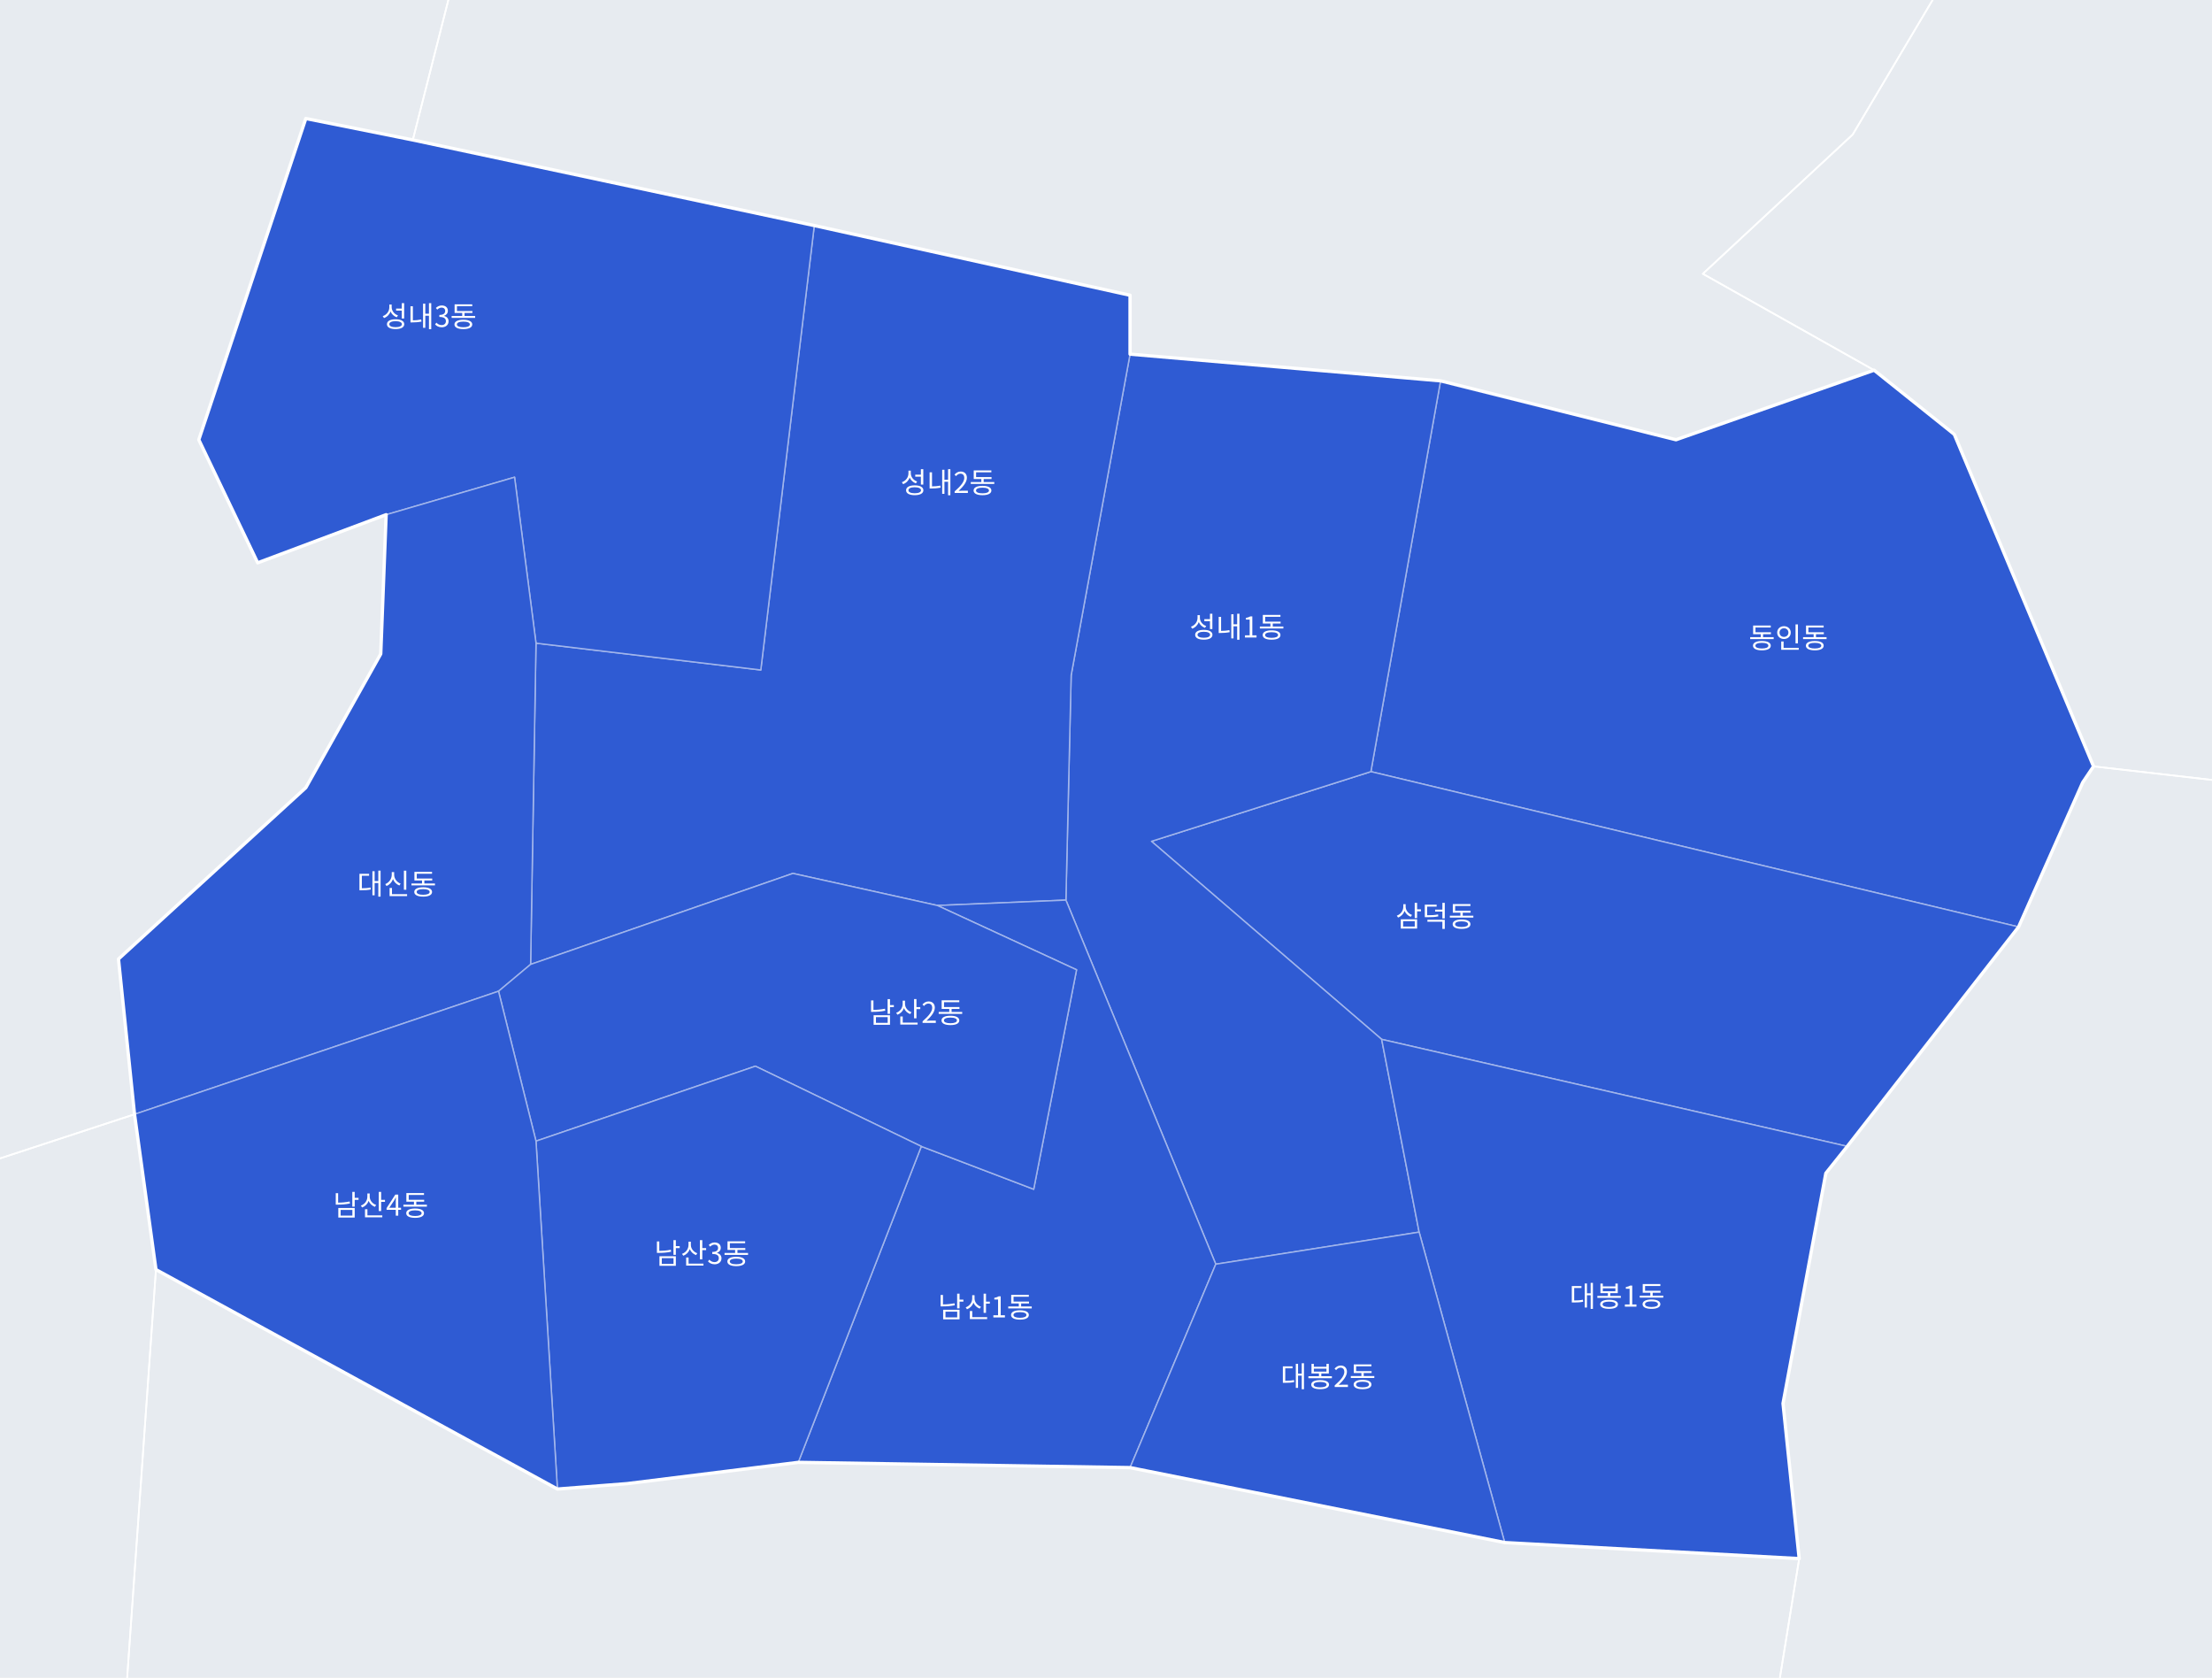
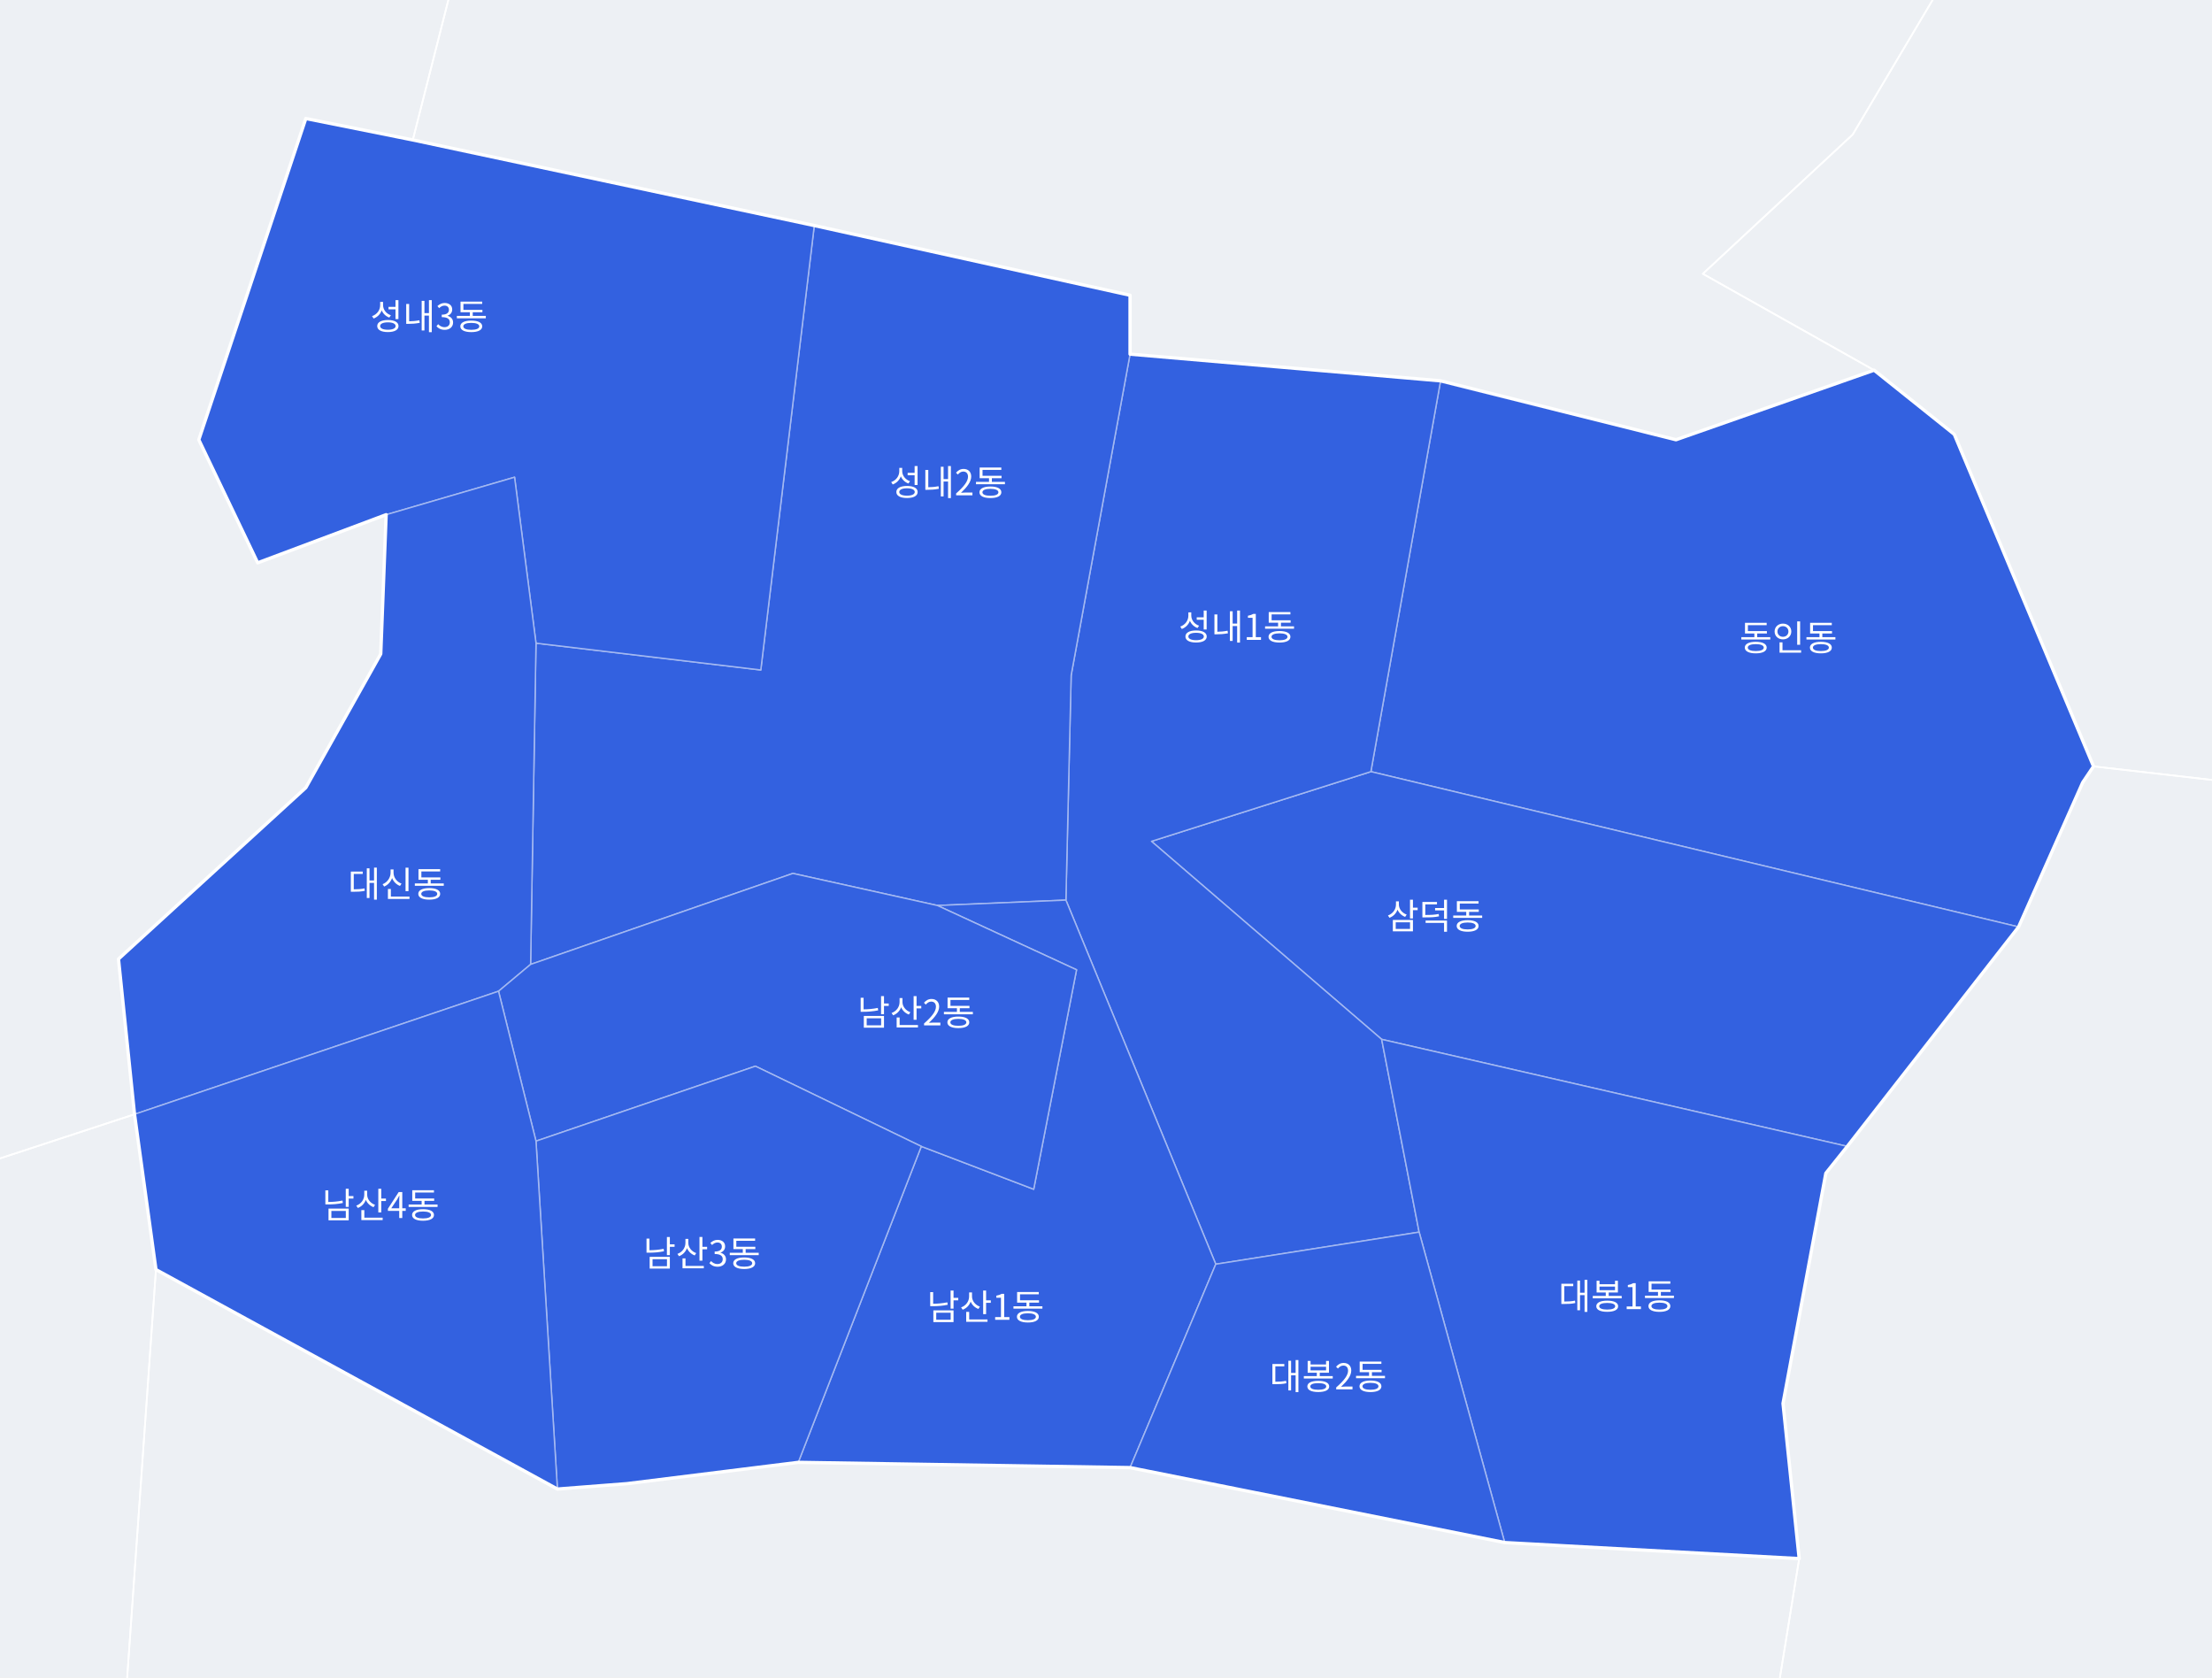
<svg xmlns="http://www.w3.org/2000/svg" width="1600" height="1213" viewBox="0 0 1600 1213" font-family="'Malgun Gothic','맑은 고딕','Apple SD Gothic Neo','Noto Sans KR','Noto Sans CJK KR',sans-serif">
  <g id="배경">
-     <path d="M1231.7 198L1340.1 97.3 1397.9 0 1600 0 1600 564 1514.3 554.2 1413.6 314.1 1355.6 267.7Z" fill="#E7EBF0" fill-rule="evenodd" />
-     <path d="M0 0L324.3 0 298.6 101.2 221.2 85.7 143.8 318 186.4 407 279.3 372.2 275.4 472.9 221.2 569.6 85.7 693.5 97.3 805.8 0 837.7Z" fill="#E7EBF0" fill-rule="evenodd" />
-     <path d="M92 1213L112.8 918.1 403.2 1076.8 453.5 1072.9 577.4 1057.5 817.4 1061.3 1088.4 1115.5 1301.4 1127.1 1287.5 1213Z" fill="#E7EBF0" fill-rule="evenodd" />
-     <path d="M324.3 0L1397.9 0 1340.1 97.3 1231.7 198 1355.6 267.7 1212.3 318 1042 275.4 817.4 256.1 817.4 213.5 589 163.1 298.6 101.2Z" fill="#E7EBF0" fill-rule="evenodd" />
-     <path d="M1600 1213L1287.5 1213 1301.4 1127.1 1289.7 1014.9 1320.7 848.4 1336.2 829 1460.1 670.3 1506.5 565.8 1514.3 554.2 1600 564Z" fill="#E7EBF0" fill-rule="evenodd" />
-     <path d="M0 1213L0 837.7 97.3 805.8 112.8 918.1 92 1213Z" fill="#E7EBF0" fill-rule="evenodd" />
+     <path d="M1231.7 198L1340.1 97.3 1397.9 0 1600 0 1600 564 1514.3 554.2 1413.6 314.1 1355.6 267.7Z" fill="#EDF0F4" fill-rule="evenodd" />
+     <path d="M0 0L324.3 0 298.6 101.2 221.2 85.7 143.8 318 186.4 407 279.3 372.2 275.4 472.9 221.2 569.6 85.7 693.5 97.3 805.8 0 837.7Z" fill="#EDF0F4" fill-rule="evenodd" />
+     <path d="M92 1213L112.8 918.1 403.2 1076.8 453.5 1072.9 577.4 1057.5 817.4 1061.3 1088.4 1115.5 1301.4 1127.1 1287.5 1213Z" fill="#EDF0F4" fill-rule="evenodd" />
+     <path d="M324.3 0L1397.9 0 1340.1 97.3 1231.7 198 1355.6 267.7 1212.3 318 1042 275.4 817.4 256.1 817.4 213.5 589 163.1 298.6 101.2Z" fill="#EDF0F4" fill-rule="evenodd" />
+     <path d="M1600 1213L1287.5 1213 1301.4 1127.1 1289.7 1014.9 1320.7 848.4 1336.2 829 1460.1 670.3 1506.5 565.8 1514.3 554.2 1600 564Z" fill="#EDF0F4" fill-rule="evenodd" />
+     <path d="M0 1213L0 837.7 97.3 805.8 112.8 918.1 92 1213Z" fill="#EDF0F4" fill-rule="evenodd" />
    <path d="M1600 564L1514.3 554.2 1413.6 314.1 1355.6 267.7 1231.7 198 1340.1 97.3 1397.9 0" fill="none" stroke="#FFFFFF" stroke-width="1.2" stroke-linejoin="round" stroke-linecap="round" />
    <path d="M324.3 0L298.6 101.2 221.2 85.7 143.8 318 186.4 407 279.3 372.2 275.4 472.9 221.2 569.6 85.7 693.5 97.3 805.8 0 837.7" fill="none" stroke="#FFFFFF" stroke-width="1.2" stroke-linejoin="round" stroke-linecap="round" />
    <path d="M92 1213L112.8 918.1 403.2 1076.8 453.5 1072.9 577.4 1057.5 817.4 1061.3 1088.4 1115.5 1301.4 1127.1 1287.5 1213" fill="none" stroke="#FFFFFF" stroke-width="1.2" stroke-linejoin="round" stroke-linecap="round" />
    <path d="M1397.9 0L1340.1 97.3 1231.7 198 1355.6 267.7 1212.3 318 1042 275.4 817.4 256.1 817.4 213.5 589 163.1 298.6 101.2 324.3 0" fill="none" stroke="#FFFFFF" stroke-width="1.2" stroke-linejoin="round" stroke-linecap="round" />
    <path d="M1287.5 1213L1301.4 1127.1 1289.7 1014.9 1320.7 848.4 1336.2 829 1460.1 670.3 1506.5 565.8 1514.3 554.2 1600 564" fill="none" stroke="#FFFFFF" stroke-width="1.2" stroke-linejoin="round" stroke-linecap="round" />
    <path d="M0 837.7L97.3 805.8 112.8 918.1 92 1213" fill="none" stroke="#FFFFFF" stroke-width="1.2" stroke-linejoin="round" stroke-linecap="round" />
  </g>
  <g id="대상_내부">
-     <path id="대구광역시_중구_동인동" d="M1514.3 554.2L1413.6 314.1 1355.6 267.7 1212.3 318 1042 275.4 991.6 558 1460.1 670.3 1506.5 565.8Z" fill="#2F5BD3" fill-rule="evenodd" stroke="#A1B5EB" stroke-width="1" stroke-linejoin="round" />
-     <path id="대구광역시_중구_삼덕동" d="M991.6 558L832.9 608.4 999.4 751.6 1336.2 829 1460.1 670.3Z" fill="#2F5BD3" fill-rule="evenodd" stroke="#A1B5EB" stroke-width="1" stroke-linejoin="round" />
-     <path id="대구광역시_중구_성내1동" d="M1042 275.4L817.4 256.1 774.8 488.3 771 650.9 879.4 914.2 1026.5 891 999.4 751.6 832.9 608.4 991.6 558Z" fill="#2F5BD3" fill-rule="evenodd" stroke="#A1B5EB" stroke-width="1" stroke-linejoin="round" />
-     <path id="대구광역시_중구_성내2동" d="M817.4 256.1L817.4 213.5 589 163.1 550.3 484.5 387.7 465.1 383.8 697.4 573.5 631.6 678 654.8 771 650.9 774.8 488.3Z" fill="#2F5BD3" fill-rule="evenodd" stroke="#A1B5EB" stroke-width="1" stroke-linejoin="round" />
-     <path id="대구광역시_중구_성내3동" d="M298.6 101.2L221.2 85.7 143.8 318 186.4 407 279.3 372.2 372.2 345.1 387.7 465.1 550.3 484.5 589 163.1Z" fill="#2F5BD3" fill-rule="evenodd" stroke="#A1B5EB" stroke-width="1" stroke-linejoin="round" />
-     <path id="대구광역시_중구_대신동" d="M387.7 465.1L372.2 345.1 279.3 372.2 275.4 472.9 221.2 569.6 85.7 693.5 97.3 805.8 360.6 716.8 383.8 697.4Z" fill="#2F5BD3" fill-rule="evenodd" stroke="#A1B5EB" stroke-width="1" stroke-linejoin="round" />
-     <path id="대구광역시_중구_남산1동" d="M771 650.9L678 654.8 778.7 701.3 747.7 860 666.4 829 577.4 1057.5 817.4 1061.3 879.4 914.2Z" fill="#2F5BD3" fill-rule="evenodd" stroke="#A1B5EB" stroke-width="1" stroke-linejoin="round" />
-     <path id="대구광역시_중구_남산2동" d="M678 654.8L573.5 631.6 383.8 697.4 360.6 716.8 387.7 825.2 546.4 771 666.4 829 747.7 860 778.7 701.3Z" fill="#2F5BD3" fill-rule="evenodd" stroke="#A1B5EB" stroke-width="1" stroke-linejoin="round" />
-     <path id="대구광역시_중구_남산3동" d="M666.4 829L546.4 771 387.7 825.2 403.2 1076.8 453.5 1072.9 577.4 1057.5Z" fill="#2F5BD3" fill-rule="evenodd" stroke="#A1B5EB" stroke-width="1" stroke-linejoin="round" />
-     <path id="대구광역시_중구_남산4동" d="M387.7 825.2L360.6 716.8 97.3 805.8 112.8 918.1 403.2 1076.8Z" fill="#2F5BD3" fill-rule="evenodd" stroke="#A1B5EB" stroke-width="1" stroke-linejoin="round" />
-     <path id="대구광역시_중구_대봉1동" d="M1336.2 829L999.4 751.6 1026.5 891 1088.4 1115.5 1301.4 1127.1 1289.7 1014.9 1320.7 848.4Z" fill="#2F5BD3" fill-rule="evenodd" stroke="#A1B5EB" stroke-width="1" stroke-linejoin="round" />
-     <path id="대구광역시_중구_대봉2동" d="M1088.4 1115.5L1026.5 891 879.4 914.2 817.4 1061.3Z" fill="#2F5BD3" fill-rule="evenodd" stroke="#A1B5EB" stroke-width="1" stroke-linejoin="round" />
+     <path id="대구광역시_중구_동인동" d="M1514.3 554.2L1413.6 314.1 1355.6 267.7 1212.3 318 1042 275.4 991.6 558 1460.1 670.3 1506.5 565.8Z" fill="#3361E0" fill-rule="evenodd" stroke="#A3B8F1" stroke-width="1" stroke-linejoin="round" />
+     <path id="대구광역시_중구_삼덕동" d="M991.6 558L832.9 608.4 999.4 751.6 1336.2 829 1460.1 670.3Z" fill="#3361E0" fill-rule="evenodd" stroke="#A3B8F1" stroke-width="1" stroke-linejoin="round" />
+     <path id="대구광역시_중구_성내1동" d="M1042 275.4L817.4 256.1 774.8 488.3 771 650.9 879.4 914.2 1026.5 891 999.4 751.6 832.9 608.4 991.6 558Z" fill="#3361E0" fill-rule="evenodd" stroke="#A3B8F1" stroke-width="1" stroke-linejoin="round" />
+     <path id="대구광역시_중구_성내2동" d="M817.4 256.1L817.4 213.5 589 163.1 550.3 484.5 387.7 465.1 383.8 697.4 573.5 631.6 678 654.8 771 650.9 774.8 488.3Z" fill="#3361E0" fill-rule="evenodd" stroke="#A3B8F1" stroke-width="1" stroke-linejoin="round" />
+     <path id="대구광역시_중구_성내3동" d="M298.6 101.2L221.2 85.7 143.8 318 186.4 407 279.3 372.2 372.2 345.1 387.7 465.1 550.3 484.5 589 163.1Z" fill="#3361E0" fill-rule="evenodd" stroke="#A3B8F1" stroke-width="1" stroke-linejoin="round" />
+     <path id="대구광역시_중구_대신동" d="M387.7 465.1L372.2 345.1 279.3 372.2 275.4 472.9 221.2 569.6 85.7 693.5 97.3 805.8 360.6 716.8 383.8 697.4Z" fill="#3361E0" fill-rule="evenodd" stroke="#A3B8F1" stroke-width="1" stroke-linejoin="round" />
+     <path id="대구광역시_중구_남산1동" d="M771 650.9L678 654.8 778.7 701.3 747.7 860 666.4 829 577.4 1057.5 817.4 1061.3 879.4 914.2Z" fill="#3361E0" fill-rule="evenodd" stroke="#A3B8F1" stroke-width="1" stroke-linejoin="round" />
+     <path id="대구광역시_중구_남산2동" d="M678 654.8L573.5 631.6 383.8 697.4 360.6 716.8 387.7 825.2 546.4 771 666.4 829 747.7 860 778.7 701.3Z" fill="#3361E0" fill-rule="evenodd" stroke="#A3B8F1" stroke-width="1" stroke-linejoin="round" />
+     <path id="대구광역시_중구_남산3동" d="M666.4 829L546.4 771 387.7 825.2 403.2 1076.8 453.5 1072.9 577.4 1057.5Z" fill="#3361E0" fill-rule="evenodd" stroke="#A3B8F1" stroke-width="1" stroke-linejoin="round" />
+     <path id="대구광역시_중구_남산4동" d="M387.7 825.2L360.6 716.8 97.3 805.8 112.8 918.1 403.2 1076.8Z" fill="#3361E0" fill-rule="evenodd" stroke="#A3B8F1" stroke-width="1" stroke-linejoin="round" />
+     <path id="대구광역시_중구_대봉1동" d="M1336.2 829L999.4 751.6 1026.5 891 1088.4 1115.5 1301.4 1127.1 1289.7 1014.9 1320.7 848.4Z" fill="#3361E0" fill-rule="evenodd" stroke="#A3B8F1" stroke-width="1" stroke-linejoin="round" />
+     <path id="대구광역시_중구_대봉2동" d="M1088.4 1115.5L1026.5 891 879.4 914.2 817.4 1061.3Z" fill="#3361E0" fill-rule="evenodd" stroke="#A3B8F1" stroke-width="1" stroke-linejoin="round" />
  </g>
  <g id="대상">
    <path d="M403.2 1076.8L112.8 918.1 97.3 805.8 85.7 693.5 221.2 569.6 275.4 472.9 279.3 372.2 186.4 407 143.8 318 221.2 85.7 298.6 101.2 589 163.1 817.4 213.5 817.4 256.1 1042 275.4 1212.3 318 1355.6 267.7 1413.6 314.1 1514.3 554.2 1506.5 565.8 1460.1 670.3 1336.2 829 1320.7 848.4 1289.7 1014.9 1301.4 1127.1 1088.4 1115.5 817.4 1061.3 577.4 1057.5 453.5 1072.9 403.2 1076.8" fill="none" stroke="#FFFFFF" stroke-width="2.4" stroke-linejoin="round" stroke-linecap="round" />
  </g>
  <g id="시도경계">
</g>
  <g id="지명" text-anchor="middle">
-     <text x="1293.6" y="468.7" font-size="20.8" font-weight="500" fill="#FFFFFF">동인동</text>
-     <text x="685.8" y="356.5" font-size="20.8" font-weight="500" fill="#FFFFFF">성내2동</text>
-     <text x="310.3" y="236.4" font-size="20.8" font-weight="500" fill="#FFFFFF">성내3동</text>
-     <text x="894.9" y="461" font-size="20.8" font-weight="500" fill="#FFFFFF">성내1동</text>
-     <text x="1038.1" y="670.1" font-size="20.8" font-weight="500" fill="#FFFFFF">삼덕동</text>
-     <text x="1169.7" y="944.9" font-size="20.8" font-weight="500" fill="#FFFFFF">대봉1동</text>
-     <text x="287" y="646.8" font-size="20.8" font-weight="500" fill="#FFFFFF">대신동</text>
-     <text x="275.4" y="879.1" font-size="20.8" font-weight="500" fill="#FFFFFF">남산4동</text>
-     <text x="712.9" y="952.7" font-size="20.8" font-weight="500" fill="#FFFFFF">남산1동</text>
-     <text x="507.7" y="914" font-size="20.8" font-weight="500" fill="#FFFFFF">남산3동</text>
-     <text x="662.6" y="739.7" font-size="20.8" font-weight="500" fill="#FFFFFF">남산2동</text>
-     <text x="960.7" y="1003" font-size="20.8" font-weight="500" fill="#FFFFFF">대봉2동</text>
+     <text x="1293.6" y="470.5" font-size="25.6" font-weight="500" fill="#FFFFFF">동인동</text>
+     <text x="685.8" y="358.2" font-size="25.6" font-weight="500" fill="#FFFFFF">성내2동</text>
+     <text x="310.3" y="238.2" font-size="25.6" font-weight="500" fill="#FFFFFF">성내3동</text>
+     <text x="894.9" y="462.7" font-size="25.6" font-weight="500" fill="#FFFFFF">성내1동</text>
+     <text x="1038.1" y="671.8" font-size="25.6" font-weight="500" fill="#FFFFFF">삼덕동</text>
+     <text x="1169.7" y="946.7" font-size="25.6" font-weight="500" fill="#FFFFFF">대봉1동</text>
+     <text x="287" y="648.6" font-size="25.6" font-weight="500" fill="#FFFFFF">대신동</text>
+     <text x="275.4" y="880.8" font-size="25.6" font-weight="500" fill="#FFFFFF">남산4동</text>
+     <text x="712.9" y="954.4" font-size="25.6" font-weight="500" fill="#FFFFFF">남산1동</text>
+     <text x="507.7" y="915.7" font-size="25.6" font-weight="500" fill="#FFFFFF">남산3동</text>
+     <text x="662.6" y="741.5" font-size="25.6" font-weight="500" fill="#FFFFFF">남산2동</text>
+     <text x="960.7" y="1004.7" font-size="25.6" font-weight="500" fill="#FFFFFF">대봉2동</text>
  </g>
</svg>
